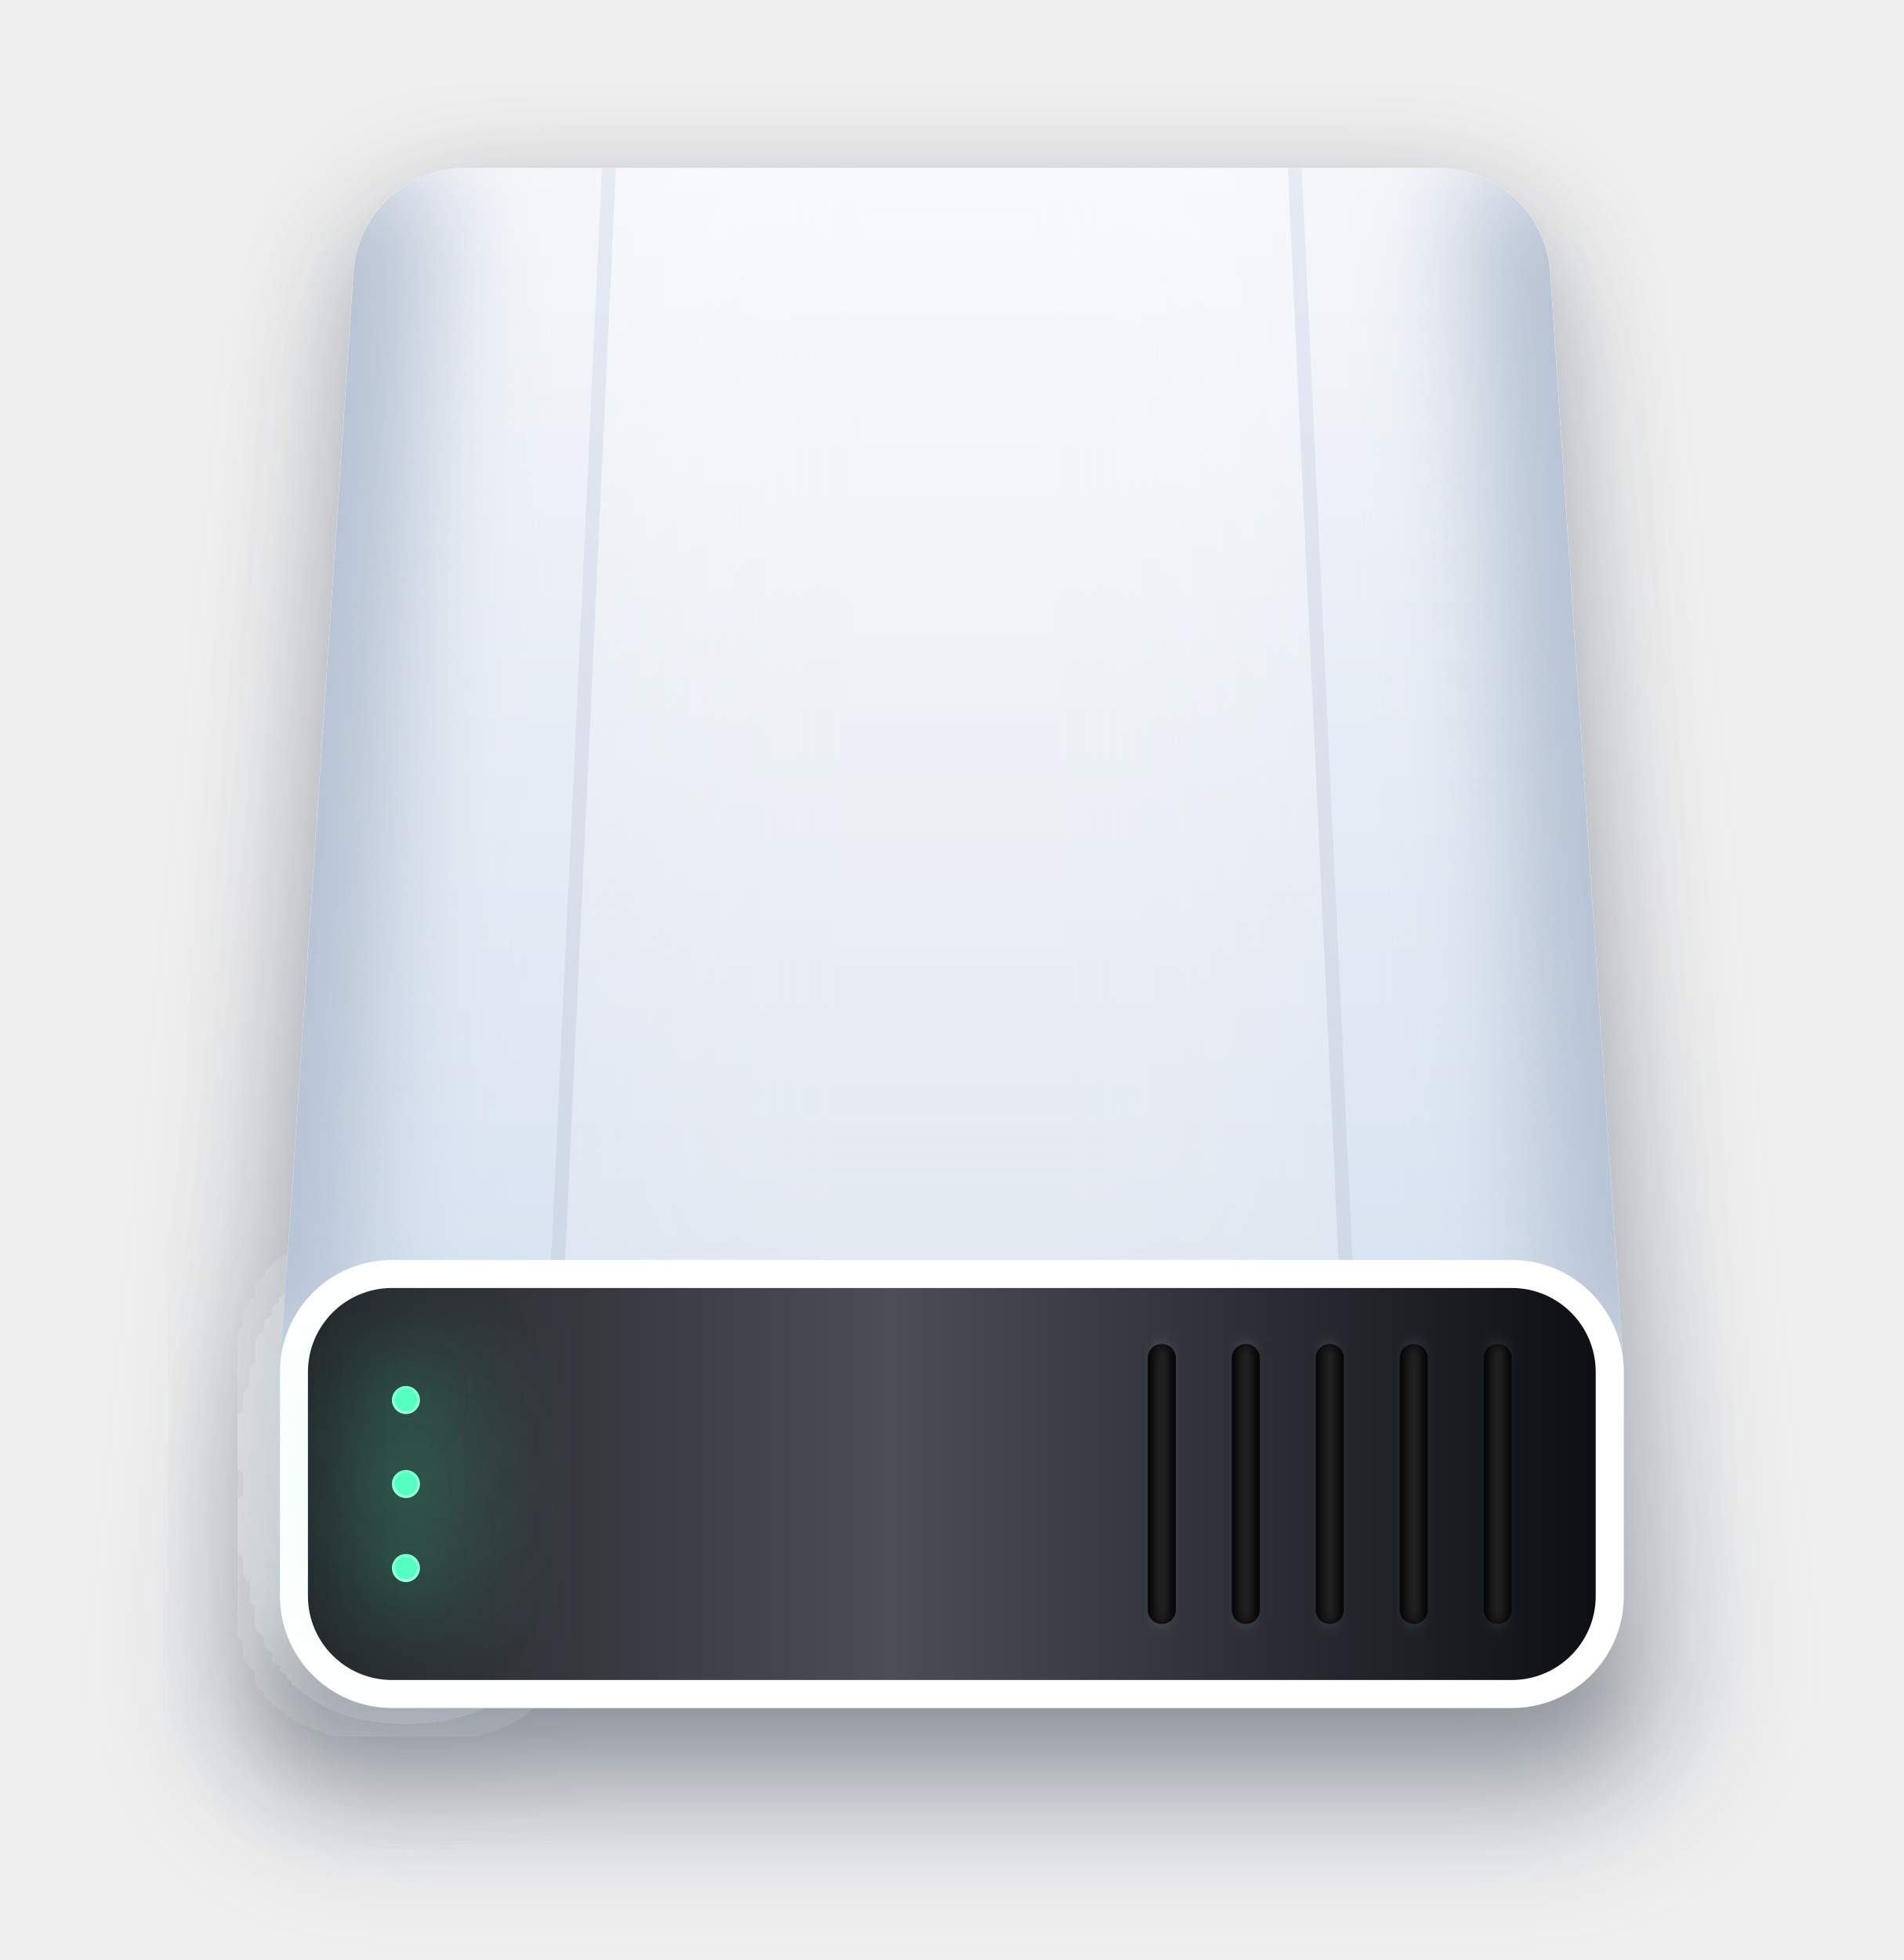
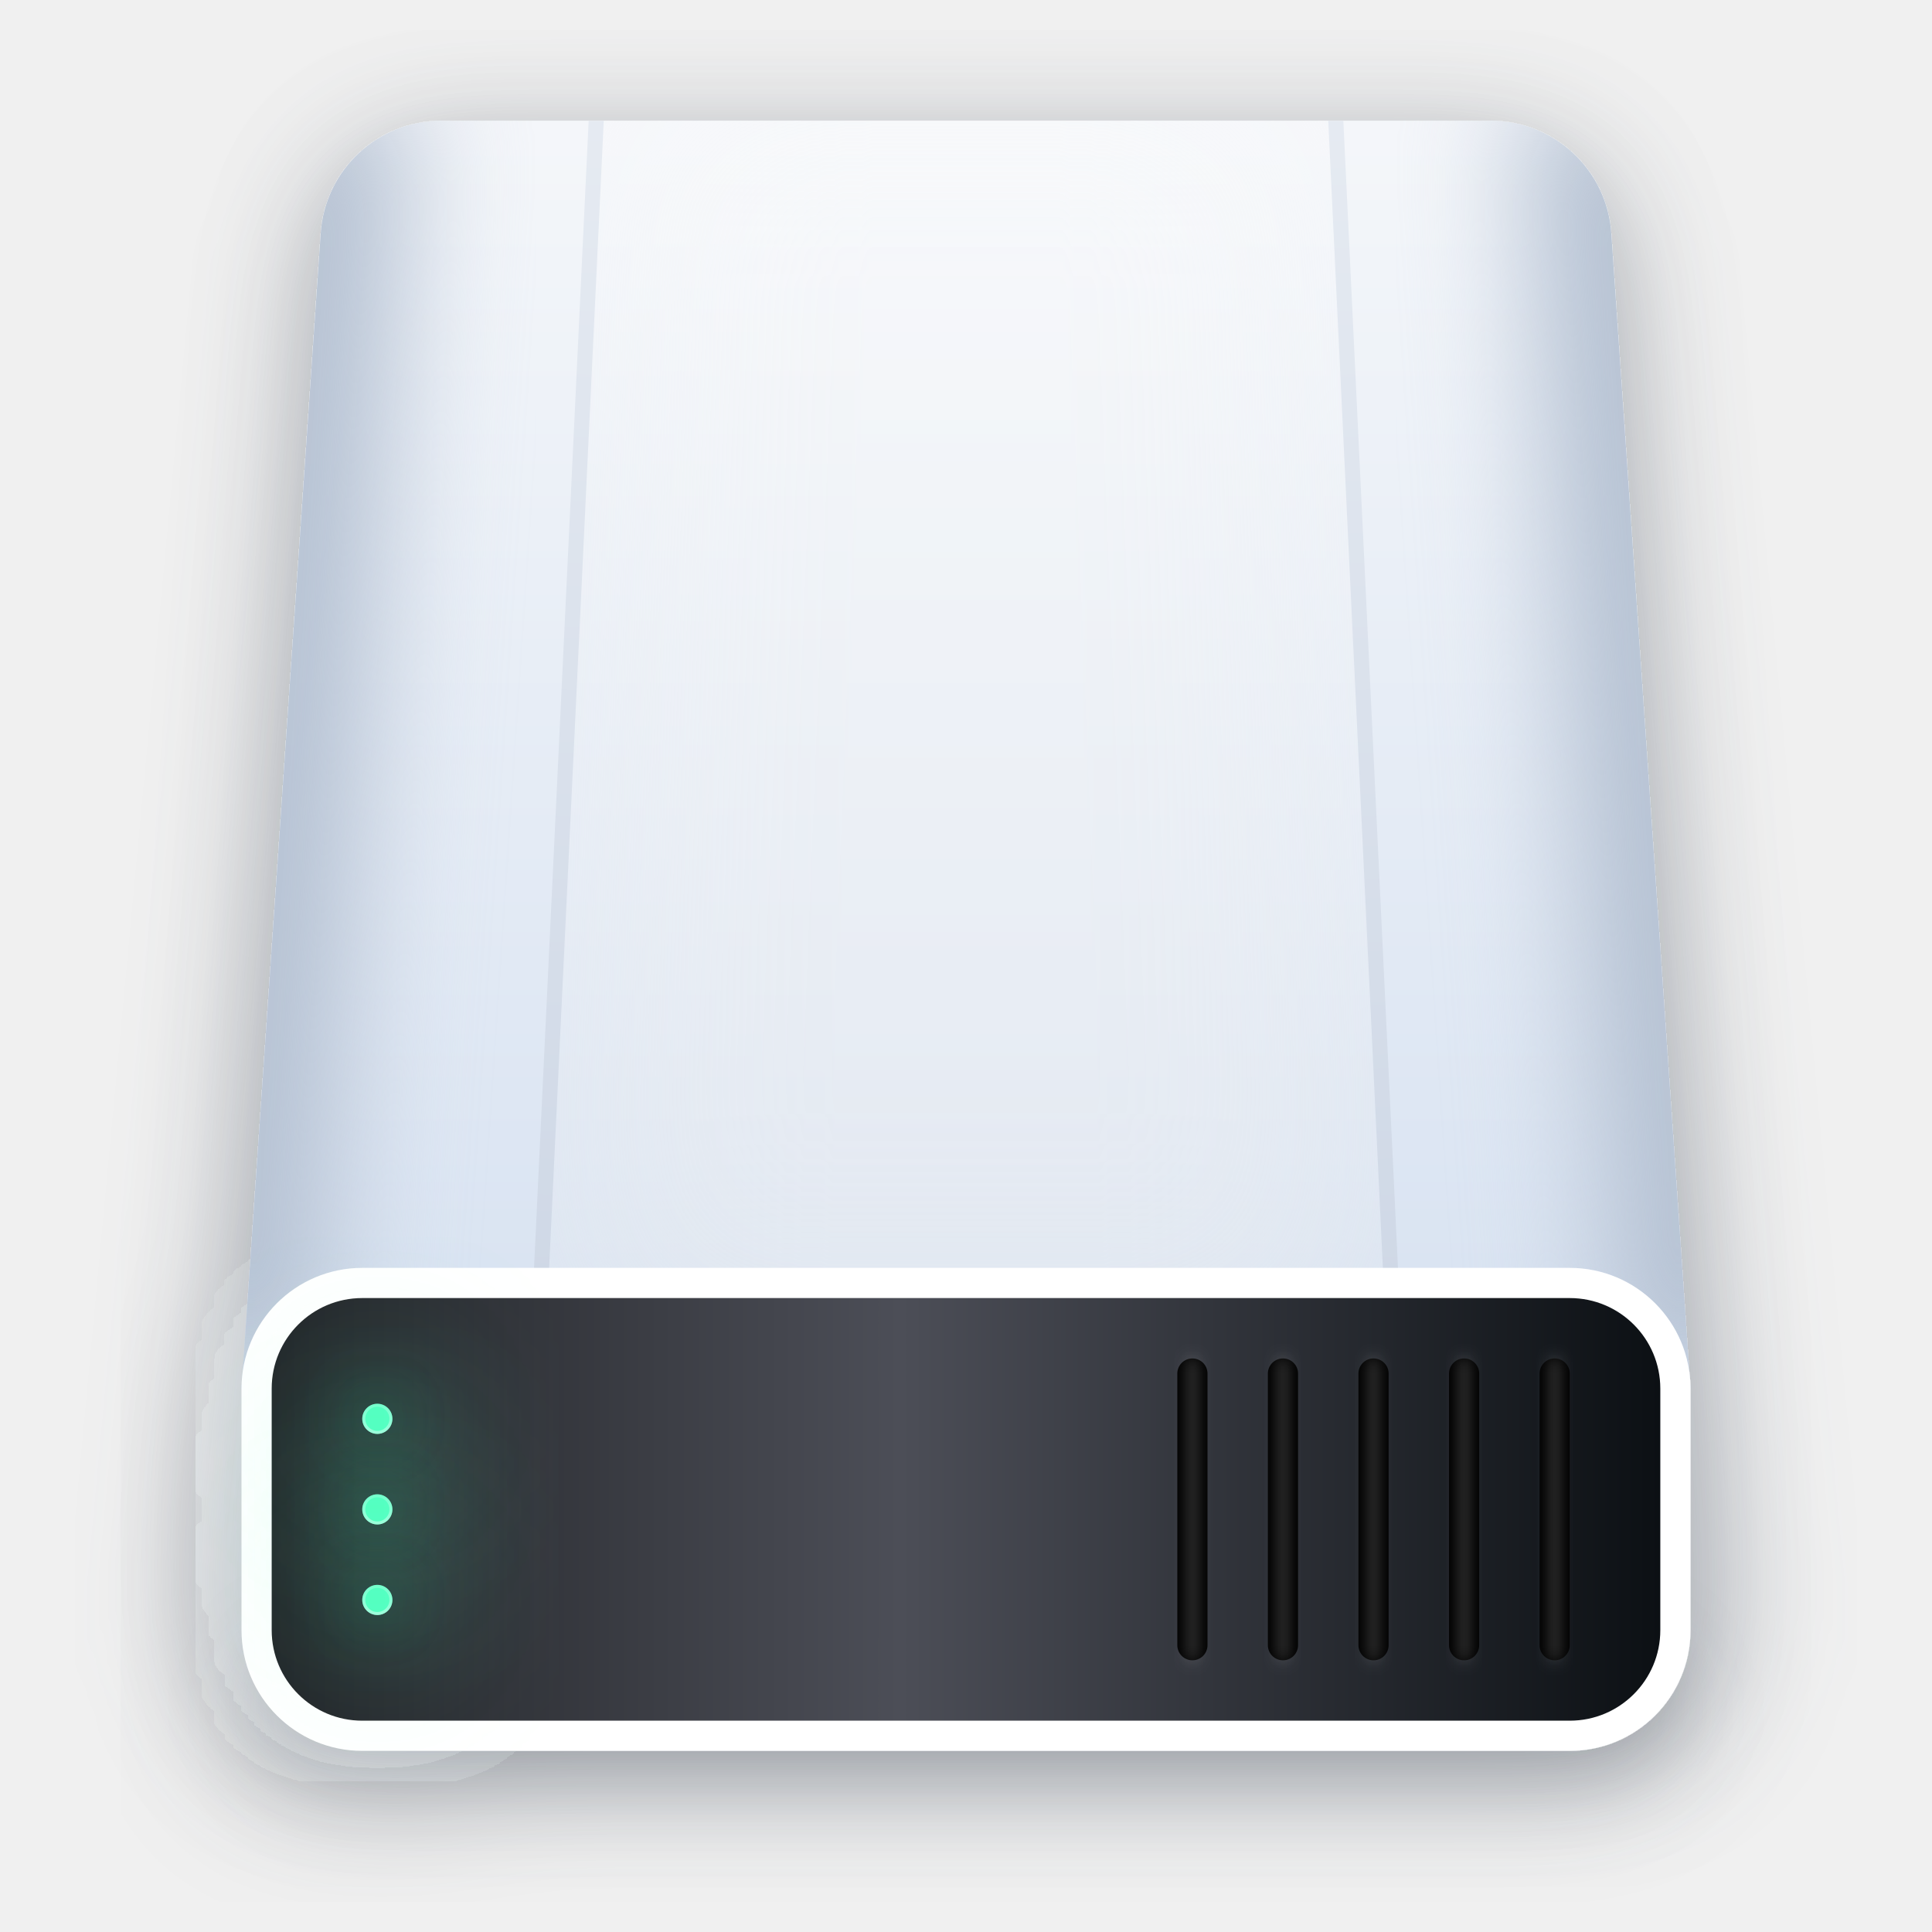
- <svg xmlns="http://www.w3.org/2000/svg" width="68" height="70" viewBox="0 0 68 70" fill="none">
-   <g filter="url(#filter0_f_94_1553)">
-     <path d="M12.623 11.581C12.837 9.545 14.554 8 16.601 8H51.399C53.446 8 55.163 9.545 55.377 11.581L60.419 59.477C60.729 62.429 58.415 65 55.446 65H12.554C9.585 65 7.271 62.429 7.581 59.477L12.623 11.581Z" fill="#3E4D67" fill-opacity="0.25" />
+ <svg xmlns="http://www.w3.org/2000/svg" width="64" height="64" viewBox="0 0 64 64" fill="none">
+   <g filter="url(#filter0_f_1502_4182)">
+     <path d="M10.661 8.628C10.853 6.572 12.579 5 14.644 5H49.356C51.421 5 53.147 6.572 53.339 8.628L57.489 53.035C57.763 55.967 55.456 58.5 52.511 58.5H11.489C8.544 58.5 6.237 55.967 6.511 53.035L10.661 8.628Z" fill="#3E4D67" fill-opacity="0.25" />
  </g>
-   <g filter="url(#filter1_f_94_1553)">
-     <path d="M9.624 60.63C9.84 59.121 11.132 58 12.656 58H54.723C56.071 58 57.255 58.894 57.626 60.19V60.19C58.314 62.6 56.504 65 53.997 65H13.415C11.085 65 9.295 62.936 9.624 60.63V60.63Z" fill="url(#paint0_linear_94_1553)" fill-opacity="0.25" />
+   <g filter="url(#filter1_f_1502_4182)">
+     <path d="M8.65 56.248C8.854 55.232 9.746 54.5 10.783 54.5H53.217C54.254 54.5 55.146 55.232 55.35 56.248C55.686 57.931 54.399 59.5 52.684 59.5H11.316C9.601 59.5 8.314 57.931 8.65 56.248Z" fill="url(#paint0_linear_1502_4182)" fill-opacity="0.25" />
  </g>
-   <g filter="url(#filter2_d_94_1553)">
-     <path d="M12.63 9.733C12.771 7.632 14.516 6 16.621 6H51.379C53.484 6 55.229 7.632 55.37 9.733L58 49H10L12.63 9.733Z" fill="url(#paint1_linear_94_1553)" />
-     <mask id="mask0_94_1553" style="mask-type:alpha" maskUnits="userSpaceOnUse" x="10" y="6" width="48" height="43">
-       <path d="M12.63 9.733C12.771 7.632 14.516 6 16.621 6H51.379C53.484 6 55.229 7.632 55.37 9.733L58 49H10L12.63 9.733Z" fill="url(#paint2_linear_94_1553)" />
+   <g filter="url(#filter2_d_1502_4182)">
+     <path d="M10.624 7.726C10.768 5.628 12.512 4 14.615 4H49.385C51.488 4 53.232 5.628 53.376 7.726L56 46H8L10.624 7.726Z" fill="url(#paint1_linear_1502_4182)" />
+     <mask id="mask0_1502_4182" style="mask-type:alpha" maskUnits="userSpaceOnUse" x="8" y="4" width="48" height="42">
+       <path d="M10.624 7.726C10.768 5.628 12.512 4 14.615 4H49.385C51.488 4 53.232 5.628 53.376 7.726L56 46H8L10.624 7.726Z" fill="url(#paint2_linear_1502_4182)" />
    </mask>
-     <g mask="url(#mask0_94_1553)">
-       <g filter="url(#filter3_f_94_1553)">
-         <path d="M10 6H15.76L12.88 49H7.12L10 6Z" fill="url(#paint3_linear_94_1553)" />
+     <g mask="url(#mask0_1502_4182)">
+       <g filter="url(#filter3_f_1502_4182)">
+         <path d="M8 3H13.76L10.88 46H5.12L8 3Z" fill="url(#paint3_linear_1502_4182)" />
      </g>
-       <g filter="url(#filter4_f_94_1553)">
-         <path d="M58 6H52.24L55.12 49H60.88L58 6Z" fill="url(#paint4_linear_94_1553)" />
+       <g filter="url(#filter4_f_1502_4182)">
+         <path d="M56 3H50.24L53.12 46H58.88L56 3Z" fill="url(#paint4_linear_1502_4182)" />
      </g>
    </g>
-     <mask id="mask1_94_1553" style="mask-type:alpha" maskUnits="userSpaceOnUse" x="20" y="6" width="28" height="43">
-       <path d="M21.867 6H46.133L48 49H20L21.867 6Z" fill="url(#paint5_linear_94_1553)" />
+     <mask id="mask1_1502_4182" style="mask-type:alpha" maskUnits="userSpaceOnUse" x="18" y="4" width="28" height="42">
+       <path d="M19.867 4H44.133L46 46H18L19.867 4Z" fill="url(#paint5_linear_1502_4182)" />
    </mask>
-     <g mask="url(#mask1_94_1553)">
-       <g filter="url(#filter5_f_94_1553)">
-         <path d="M21.867 2H46.133L48 49H20L21.867 2Z" fill="url(#paint6_linear_94_1553)" fill-opacity="0.5" />
+     <g mask="url(#mask1_1502_4182)">
+       <g filter="url(#filter5_f_1502_4182)">
+         <path d="M19.867 -1H44.133L46 46H18L19.867 -1Z" fill="url(#paint6_linear_1502_4182)" fill-opacity="0.5" />
      </g>
    </g>
-     <path d="M46 6H46.5L48.5 49H48L46 6Z" fill="url(#paint7_linear_94_1553)" />
-     <path d="M22 6H21.5L19.5 49H20L22 6Z" fill="url(#paint8_linear_94_1553)" />
-     <path d="M10 49C10 46.791 11.791 45 14 45H54C56.209 45 58 46.791 58 49V57C58 59.209 56.209 61 54 61H14C11.791 61 10 59.209 10 57V49Z" fill="white" />
-     <path d="M11 49C11 47.343 12.343 46 14 46H54C55.657 46 57 47.343 57 49V57C57 58.657 55.657 60 54 60H14C12.343 60 11 58.657 11 57V49Z" fill="url(#paint9_linear_94_1553)" />
-     <g filter="url(#filter6_d_94_1553)">
-       <circle cx="14.5" cy="50" r="0.5" fill="#54FFC1" />
-       <circle cx="14.5" cy="50" r="0.45" stroke="url(#paint10_linear_94_1553)" stroke-width="0.1" />
-     </g>
-     <g filter="url(#filter7_d_94_1553)">
-       <circle cx="14.5" cy="53" r="0.5" fill="#54FFC1" />
-       <circle cx="14.5" cy="53" r="0.45" stroke="url(#paint11_linear_94_1553)" stroke-width="0.1" />
-     </g>
-     <g filter="url(#filter8_d_94_1553)">
-       <circle cx="14.5" cy="56" r="0.5" fill="#54FFC1" />
-       <circle cx="14.5" cy="56" r="0.45" stroke="url(#paint12_linear_94_1553)" stroke-width="0.1" />
-     </g>
-     <g filter="url(#filter9_f_94_1553)">
-       <circle cx="14.5" cy="50" r="1" fill="#54FFC1" />
-     </g>
-     <g filter="url(#filter10_f_94_1553)">
-       <circle cx="14.5" cy="53" r="1" fill="#54FFC1" />
-     </g>
-     <g filter="url(#filter11_f_94_1553)">
-       <circle cx="14.5" cy="56" r="1" fill="#54FFC1" />
-     </g>
-     <rect x="41" y="58" width="10" height="1" rx="0.5" transform="rotate(-90 41 58)" fill="black" />
-     <g filter="url(#filter12_f_94_1553)">
-       <rect x="41.4" y="48" width="0.2" height="10" fill="white" fill-opacity="0.4" />
-     </g>
-     <rect x="44" y="58" width="10" height="1" rx="0.5" transform="rotate(-90 44 58)" fill="black" />
-     <g filter="url(#filter13_f_94_1553)">
-       <rect x="44.4" y="48" width="0.2" height="10" fill="white" fill-opacity="0.4" />
-     </g>
-     <rect x="47" y="58" width="10" height="1" rx="0.5" transform="rotate(-90 47 58)" fill="black" />
-     <g filter="url(#filter14_f_94_1553)">
-       <rect x="47.4" y="48" width="0.2" height="10" fill="white" fill-opacity="0.4" />
-     </g>
-     <rect x="50" y="58" width="10" height="1" rx="0.5" transform="rotate(-90 50 58)" fill="black" />
-     <g filter="url(#filter15_f_94_1553)">
-       <rect x="50.4" y="48" width="0.2" height="10" fill="white" fill-opacity="0.4" />
-     </g>
-     <rect x="53" y="58" width="10" height="1" rx="0.5" transform="rotate(-90 53 58)" fill="black" />
-     <g filter="url(#filter16_f_94_1553)">
-       <rect x="53.4" y="48" width="0.2" height="10" fill="white" fill-opacity="0.4" />
+     <path d="M44 4H44.5L46.5 46H46L44 4Z" fill="url(#paint7_linear_1502_4182)" />
+     <path d="M20 4H19.5L17.5 46H18L20 4Z" fill="url(#paint8_linear_1502_4182)" />
+     <path d="M8 46C8 43.791 9.791 42 12 42H52C54.209 42 56 43.791 56 46V54C56 56.209 54.209 58 52 58H12C9.791 58 8 56.209 8 54V46Z" fill="white" />
+     <path d="M9 46C9 44.343 10.343 43 12 43H52C53.657 43 55 44.343 55 46V54C55 55.657 53.657 57 52 57H12C10.343 57 9 55.657 9 54V46Z" fill="url(#paint9_linear_1502_4182)" />
+     <g filter="url(#filter6_d_1502_4182)">
+       <path d="M12.5 47.5C12.776 47.5 13 47.276 13 47C13 46.724 12.776 46.5 12.5 46.5C12.224 46.5 12 46.724 12 47C12 47.276 12.224 47.5 12.5 47.5Z" fill="#54FFC1" />
+       <path d="M12.5 47.45C12.748 47.45 12.95 47.248 12.95 47C12.95 46.751 12.748 46.55 12.5 46.55C12.252 46.55 12.05 46.751 12.05 47C12.05 47.248 12.252 47.45 12.5 47.45Z" stroke="url(#paint10_linear_1502_4182)" stroke-width="0.1" />
+     </g>
+     <g filter="url(#filter7_d_1502_4182)">
+       <path d="M12.5 50.5C12.776 50.5 13 50.276 13 50C13 49.724 12.776 49.5 12.5 49.5C12.224 49.5 12 49.724 12 50C12 50.276 12.224 50.5 12.5 50.5Z" fill="#54FFC1" />
+       <path d="M12.5 50.45C12.748 50.45 12.95 50.248 12.95 50C12.95 49.751 12.748 49.55 12.5 49.55C12.252 49.55 12.05 49.751 12.05 50C12.05 50.248 12.252 50.45 12.5 50.45Z" stroke="url(#paint11_linear_1502_4182)" stroke-width="0.1" />
+     </g>
+     <g filter="url(#filter8_d_1502_4182)">
+       <path d="M12.5 53.5C12.776 53.5 13 53.276 13 53C13 52.724 12.776 52.5 12.5 52.5C12.224 52.5 12 52.724 12 53C12 53.276 12.224 53.5 12.5 53.5Z" fill="#54FFC1" />
+       <path d="M12.5 53.45C12.748 53.45 12.95 53.248 12.95 53C12.95 52.751 12.748 52.55 12.5 52.55C12.252 52.55 12.05 52.751 12.05 53C12.05 53.248 12.252 53.45 12.5 53.45Z" stroke="url(#paint12_linear_1502_4182)" stroke-width="0.1" />
+     </g>
+     <g filter="url(#filter9_f_1502_4182)">
+       <path d="M12.5 48C13.052 48 13.5 47.552 13.5 47C13.5 46.448 13.052 46 12.5 46C11.948 46 11.5 46.448 11.5 47C11.5 47.552 11.948 48 12.5 48Z" fill="#54FFC1" />
+     </g>
+     <g filter="url(#filter10_f_1502_4182)">
+       <path d="M12.5 51C13.052 51 13.5 50.552 13.5 50C13.5 49.448 13.052 49 12.5 49C11.948 49 11.5 49.448 11.5 50C11.5 50.552 11.948 51 12.5 51Z" fill="#54FFC1" />
+     </g>
+     <g filter="url(#filter11_f_1502_4182)">
+       <path d="M12.5 54C13.052 54 13.5 53.552 13.5 53C13.5 52.448 13.052 52 12.5 52C11.948 52 11.5 52.448 11.5 53C11.5 53.552 11.948 54 12.5 54Z" fill="#54FFC1" />
+     </g>
+     <path d="M39 45.5V54.5C39 54.776 39.224 55 39.5 55C39.776 55 40 54.776 40 54.5V45.5C40 45.224 39.776 45 39.5 45C39.224 45 39 45.224 39 45.5Z" fill="black" />
+     <g filter="url(#filter12_f_1502_4182)">
+       <path d="M39.6 45H39.4V55H39.6V45Z" fill="white" fill-opacity="0.4" />
+     </g>
+     <path d="M42 45.5V54.5C42 54.776 42.224 55 42.5 55C42.776 55 43 54.776 43 54.5V45.5C43 45.224 42.776 45 42.5 45C42.224 45 42 45.224 42 45.5Z" fill="black" />
+     <g filter="url(#filter13_f_1502_4182)">
+       <path d="M42.6 45H42.4V55H42.6V45Z" fill="white" fill-opacity="0.4" />
+     </g>
+     <path d="M45 45.5V54.5C45 54.776 45.224 55 45.5 55C45.776 55 46 54.776 46 54.5V45.5C46 45.224 45.776 45 45.5 45C45.224 45 45 45.224 45 45.5Z" fill="black" />
+     <g filter="url(#filter14_f_1502_4182)">
+       <path d="M45.6 45H45.4V55H45.6V45Z" fill="white" fill-opacity="0.4" />
+     </g>
+     <path d="M48 45.5V54.5C48 54.776 48.224 55 48.5 55C48.776 55 49 54.776 49 54.5V45.5C49 45.224 48.776 45 48.5 45C48.224 45 48 45.224 48 45.5Z" fill="black" />
+     <g filter="url(#filter15_f_1502_4182)">
+       <path d="M48.6 45H48.4V55H48.6V45Z" fill="white" fill-opacity="0.4" />
+     </g>
+     <path d="M51 45.5V54.5C51 54.776 51.224 55 51.5 55C51.776 55 52 54.776 52 54.5V45.5C52 45.224 51.776 45 51.5 45C51.224 45 51 45.224 51 45.5Z" fill="black" />
+     <g filter="url(#filter16_f_1502_4182)">
+       <path d="M51.6 45H51.4V55H51.6V45Z" fill="white" fill-opacity="0.4" />
    </g>
  </g>
  <defs>
-     <filter id="filter0_f_94_1553" x="2.553" y="3" width="62.893" height="67" filterUnits="userSpaceOnUse" color-interpolation-filters="sRGB">
-       <feFlood flood-opacity="0" result="BackgroundImageFix" />
-       <feBlend mode="normal" in="SourceGraphic" in2="BackgroundImageFix" result="shape" />
-       <feGaussianBlur stdDeviation="2.5" result="effect1_foregroundBlur_94_1553" />
-     </filter>
-     <filter id="filter1_f_94_1553" x="6.585" y="55" width="54.188" height="13" filterUnits="userSpaceOnUse" color-interpolation-filters="sRGB">
-       <feFlood flood-opacity="0" result="BackgroundImageFix" />
-       <feBlend mode="normal" in="SourceGraphic" in2="BackgroundImageFix" result="shape" />
-       <feGaussianBlur stdDeviation="1.5" result="effect1_foregroundBlur_94_1553" />
-     </filter>
-     <filter id="filter2_d_94_1553" x="6" y="3" width="56" height="63" filterUnits="userSpaceOnUse" color-interpolation-filters="sRGB">
+     <filter id="filter0_f_1502_4182" x="2.489" y="1" width="59.023" height="61.5" filterUnits="userSpaceOnUse" color-interpolation-filters="sRGB">
+       <feFlood flood-opacity="0" result="BackgroundImageFix" />
+       <feBlend mode="normal" in="SourceGraphic" in2="BackgroundImageFix" result="shape" />
+       <feGaussianBlur stdDeviation="2" result="effect1_foregroundBlur_1502_4182" />
+     </filter>
+     <filter id="filter1_f_1502_4182" x="5.597" y="51.5" width="52.807" height="11" filterUnits="userSpaceOnUse" color-interpolation-filters="sRGB">
+       <feFlood flood-opacity="0" result="BackgroundImageFix" />
+       <feBlend mode="normal" in="SourceGraphic" in2="BackgroundImageFix" result="shape" />
+       <feGaussianBlur stdDeviation="1.5" result="effect1_foregroundBlur_1502_4182" />
+     </filter>
+     <filter id="filter2_d_1502_4182" x="4" y="1" width="56" height="62" filterUnits="userSpaceOnUse" color-interpolation-filters="sRGB">
      <feFlood flood-opacity="0" result="BackgroundImageFix" />
      <feColorMatrix in="SourceAlpha" type="matrix" values="0 0 0 0 0 0 0 0 0 0 0 0 0 0 0 0 0 0 127 0" result="hardAlpha" />
      <feOffset dy="1" />
      <feGaussianBlur stdDeviation="2" />
      <feComposite in2="hardAlpha" operator="out" />
      <feColorMatrix type="matrix" values="0 0 0 0 0.137 0 0 0 0 0.149 0 0 0 0 0.173 0 0 0 0.2 0" />
-       <feBlend mode="normal" in2="BackgroundImageFix" result="effect1_dropShadow_94_1553" />
-       <feBlend mode="normal" in="SourceGraphic" in2="effect1_dropShadow_94_1553" result="shape" />
-     </filter>
-     <filter id="filter3_f_94_1553" x="3.12" y="2" width="16.64" height="51" filterUnits="userSpaceOnUse" color-interpolation-filters="sRGB">
-       <feFlood flood-opacity="0" result="BackgroundImageFix" />
-       <feBlend mode="normal" in="SourceGraphic" in2="BackgroundImageFix" result="shape" />
-       <feGaussianBlur stdDeviation="2" result="effect1_foregroundBlur_94_1553" />
-     </filter>
-     <filter id="filter4_f_94_1553" x="48.24" y="2" width="16.64" height="51" filterUnits="userSpaceOnUse" color-interpolation-filters="sRGB">
-       <feFlood flood-opacity="0" result="BackgroundImageFix" />
-       <feBlend mode="normal" in="SourceGraphic" in2="BackgroundImageFix" result="shape" />
-       <feGaussianBlur stdDeviation="2" result="effect1_foregroundBlur_94_1553" />
-     </filter>
-     <filter id="filter5_f_94_1553" x="12" y="-6" width="44" height="63" filterUnits="userSpaceOnUse" color-interpolation-filters="sRGB">
-       <feFlood flood-opacity="0" result="BackgroundImageFix" />
-       <feBlend mode="normal" in="SourceGraphic" in2="BackgroundImageFix" result="shape" />
-       <feGaussianBlur stdDeviation="4" result="effect1_foregroundBlur_94_1553" />
-     </filter>
-     <filter id="filter6_d_94_1553" x="12" y="47.5" width="5" height="5" filterUnits="userSpaceOnUse" color-interpolation-filters="sRGB">
+       <feBlend mode="normal" in2="BackgroundImageFix" result="effect1_dropShadow_1502_4182" />
+       <feBlend mode="normal" in="SourceGraphic" in2="effect1_dropShadow_1502_4182" result="shape" />
+     </filter>
+     <filter id="filter3_f_1502_4182" x="1.12" y="-1" width="16.64" height="51" filterUnits="userSpaceOnUse" color-interpolation-filters="sRGB">
+       <feFlood flood-opacity="0" result="BackgroundImageFix" />
+       <feBlend mode="normal" in="SourceGraphic" in2="BackgroundImageFix" result="shape" />
+       <feGaussianBlur stdDeviation="2" result="effect1_foregroundBlur_1502_4182" />
+     </filter>
+     <filter id="filter4_f_1502_4182" x="46.24" y="-1" width="16.64" height="51" filterUnits="userSpaceOnUse" color-interpolation-filters="sRGB">
+       <feFlood flood-opacity="0" result="BackgroundImageFix" />
+       <feBlend mode="normal" in="SourceGraphic" in2="BackgroundImageFix" result="shape" />
+       <feGaussianBlur stdDeviation="2" result="effect1_foregroundBlur_1502_4182" />
+     </filter>
+     <filter id="filter5_f_1502_4182" x="10" y="-9" width="44" height="63" filterUnits="userSpaceOnUse" color-interpolation-filters="sRGB">
+       <feFlood flood-opacity="0" result="BackgroundImageFix" />
+       <feBlend mode="normal" in="SourceGraphic" in2="BackgroundImageFix" result="shape" />
+       <feGaussianBlur stdDeviation="4" result="effect1_foregroundBlur_1502_4182" />
+     </filter>
+     <filter id="filter6_d_1502_4182" x="10" y="44.5" width="5" height="5" filterUnits="userSpaceOnUse" color-interpolation-filters="sRGB">
      <feFlood flood-opacity="0" result="BackgroundImageFix" />
      <feColorMatrix in="SourceAlpha" type="matrix" values="0 0 0 0 0 0 0 0 0 0 0 0 0 0 0 0 0 0 127 0" result="hardAlpha" />
      <feOffset />
      <feGaussianBlur stdDeviation="1" />
      <feComposite in2="hardAlpha" operator="out" />
      <feColorMatrix type="matrix" values="0 0 0 0 0.077 0 0 0 0 0.45 0 0 0 0 0.315 0 0 0 1 0" />
-       <feBlend mode="normal" in2="BackgroundImageFix" result="effect1_dropShadow_94_1553" />
-       <feBlend mode="normal" in="SourceGraphic" in2="effect1_dropShadow_94_1553" result="shape" />
-     </filter>
-     <filter id="filter7_d_94_1553" x="12" y="50.5" width="5" height="5" filterUnits="userSpaceOnUse" color-interpolation-filters="sRGB">
+       <feBlend mode="normal" in2="BackgroundImageFix" result="effect1_dropShadow_1502_4182" />
+       <feBlend mode="normal" in="SourceGraphic" in2="effect1_dropShadow_1502_4182" result="shape" />
+     </filter>
+     <filter id="filter7_d_1502_4182" x="10" y="47.5" width="5" height="5" filterUnits="userSpaceOnUse" color-interpolation-filters="sRGB">
      <feFlood flood-opacity="0" result="BackgroundImageFix" />
      <feColorMatrix in="SourceAlpha" type="matrix" values="0 0 0 0 0 0 0 0 0 0 0 0 0 0 0 0 0 0 127 0" result="hardAlpha" />
      <feOffset />
      <feGaussianBlur stdDeviation="1" />
      <feComposite in2="hardAlpha" operator="out" />
      <feColorMatrix type="matrix" values="0 0 0 0 0.077 0 0 0 0 0.45 0 0 0 0 0.315 0 0 0 1 0" />
-       <feBlend mode="normal" in2="BackgroundImageFix" result="effect1_dropShadow_94_1553" />
-       <feBlend mode="normal" in="SourceGraphic" in2="effect1_dropShadow_94_1553" result="shape" />
-     </filter>
-     <filter id="filter8_d_94_1553" x="12" y="53.5" width="5" height="5" filterUnits="userSpaceOnUse" color-interpolation-filters="sRGB">
+       <feBlend mode="normal" in2="BackgroundImageFix" result="effect1_dropShadow_1502_4182" />
+       <feBlend mode="normal" in="SourceGraphic" in2="effect1_dropShadow_1502_4182" result="shape" />
+     </filter>
+     <filter id="filter8_d_1502_4182" x="10" y="50.5" width="5" height="5" filterUnits="userSpaceOnUse" color-interpolation-filters="sRGB">
      <feFlood flood-opacity="0" result="BackgroundImageFix" />
      <feColorMatrix in="SourceAlpha" type="matrix" values="0 0 0 0 0 0 0 0 0 0 0 0 0 0 0 0 0 0 127 0" result="hardAlpha" />
      <feOffset />
      <feGaussianBlur stdDeviation="1" />
      <feComposite in2="hardAlpha" operator="out" />
      <feColorMatrix type="matrix" values="0 0 0 0 0.077 0 0 0 0 0.45 0 0 0 0 0.315 0 0 0 1 0" />
-       <feBlend mode="normal" in2="BackgroundImageFix" result="effect1_dropShadow_94_1553" />
-       <feBlend mode="normal" in="SourceGraphic" in2="effect1_dropShadow_94_1553" result="shape" />
-     </filter>
-     <filter id="filter9_f_94_1553" x="8.5" y="44" width="12" height="12" filterUnits="userSpaceOnUse" color-interpolation-filters="sRGB">
-       <feFlood flood-opacity="0" result="BackgroundImageFix" />
-       <feBlend mode="normal" in="SourceGraphic" in2="BackgroundImageFix" result="shape" />
-       <feGaussianBlur stdDeviation="2.5" result="effect1_foregroundBlur_94_1553" />
-     </filter>
-     <filter id="filter10_f_94_1553" x="8.5" y="47" width="12" height="12" filterUnits="userSpaceOnUse" color-interpolation-filters="sRGB">
-       <feFlood flood-opacity="0" result="BackgroundImageFix" />
-       <feBlend mode="normal" in="SourceGraphic" in2="BackgroundImageFix" result="shape" />
-       <feGaussianBlur stdDeviation="2.5" result="effect1_foregroundBlur_94_1553" />
-     </filter>
-     <filter id="filter11_f_94_1553" x="8.5" y="50" width="12" height="12" filterUnits="userSpaceOnUse" color-interpolation-filters="sRGB">
-       <feFlood flood-opacity="0" result="BackgroundImageFix" />
-       <feBlend mode="normal" in="SourceGraphic" in2="BackgroundImageFix" result="shape" />
-       <feGaussianBlur stdDeviation="2.5" result="effect1_foregroundBlur_94_1553" />
-     </filter>
-     <filter id="filter12_f_94_1553" x="40.9" y="47.5" width="1.2" height="11" filterUnits="userSpaceOnUse" color-interpolation-filters="sRGB">
-       <feFlood flood-opacity="0" result="BackgroundImageFix" />
-       <feBlend mode="normal" in="SourceGraphic" in2="BackgroundImageFix" result="shape" />
-       <feGaussianBlur stdDeviation="0.25" result="effect1_foregroundBlur_94_1553" />
-     </filter>
-     <filter id="filter13_f_94_1553" x="43.9" y="47.5" width="1.2" height="11" filterUnits="userSpaceOnUse" color-interpolation-filters="sRGB">
-       <feFlood flood-opacity="0" result="BackgroundImageFix" />
-       <feBlend mode="normal" in="SourceGraphic" in2="BackgroundImageFix" result="shape" />
-       <feGaussianBlur stdDeviation="0.25" result="effect1_foregroundBlur_94_1553" />
-     </filter>
-     <filter id="filter14_f_94_1553" x="46.9" y="47.5" width="1.2" height="11" filterUnits="userSpaceOnUse" color-interpolation-filters="sRGB">
-       <feFlood flood-opacity="0" result="BackgroundImageFix" />
-       <feBlend mode="normal" in="SourceGraphic" in2="BackgroundImageFix" result="shape" />
-       <feGaussianBlur stdDeviation="0.25" result="effect1_foregroundBlur_94_1553" />
-     </filter>
-     <filter id="filter15_f_94_1553" x="49.9" y="47.5" width="1.2" height="11" filterUnits="userSpaceOnUse" color-interpolation-filters="sRGB">
-       <feFlood flood-opacity="0" result="BackgroundImageFix" />
-       <feBlend mode="normal" in="SourceGraphic" in2="BackgroundImageFix" result="shape" />
-       <feGaussianBlur stdDeviation="0.25" result="effect1_foregroundBlur_94_1553" />
-     </filter>
-     <filter id="filter16_f_94_1553" x="52.9" y="47.5" width="1.2" height="11" filterUnits="userSpaceOnUse" color-interpolation-filters="sRGB">
-       <feFlood flood-opacity="0" result="BackgroundImageFix" />
-       <feBlend mode="normal" in="SourceGraphic" in2="BackgroundImageFix" result="shape" />
-       <feGaussianBlur stdDeviation="0.25" result="effect1_foregroundBlur_94_1553" />
-     </filter>
-     <linearGradient id="paint0_linear_94_1553" x1="34" y1="59.75" x2="34" y2="66.75" gradientUnits="userSpaceOnUse">
+       <feBlend mode="normal" in2="BackgroundImageFix" result="effect1_dropShadow_1502_4182" />
+       <feBlend mode="normal" in="SourceGraphic" in2="effect1_dropShadow_1502_4182" result="shape" />
+     </filter>
+     <filter id="filter9_f_1502_4182" x="6.5" y="41" width="12" height="12" filterUnits="userSpaceOnUse" color-interpolation-filters="sRGB">
+       <feFlood flood-opacity="0" result="BackgroundImageFix" />
+       <feBlend mode="normal" in="SourceGraphic" in2="BackgroundImageFix" result="shape" />
+       <feGaussianBlur stdDeviation="2.5" result="effect1_foregroundBlur_1502_4182" />
+     </filter>
+     <filter id="filter10_f_1502_4182" x="6.5" y="44" width="12" height="12" filterUnits="userSpaceOnUse" color-interpolation-filters="sRGB">
+       <feFlood flood-opacity="0" result="BackgroundImageFix" />
+       <feBlend mode="normal" in="SourceGraphic" in2="BackgroundImageFix" result="shape" />
+       <feGaussianBlur stdDeviation="2.5" result="effect1_foregroundBlur_1502_4182" />
+     </filter>
+     <filter id="filter11_f_1502_4182" x="6.5" y="47" width="12" height="12" filterUnits="userSpaceOnUse" color-interpolation-filters="sRGB">
+       <feFlood flood-opacity="0" result="BackgroundImageFix" />
+       <feBlend mode="normal" in="SourceGraphic" in2="BackgroundImageFix" result="shape" />
+       <feGaussianBlur stdDeviation="2.5" result="effect1_foregroundBlur_1502_4182" />
+     </filter>
+     <filter id="filter12_f_1502_4182" x="38.9" y="44.5" width="1.2" height="11" filterUnits="userSpaceOnUse" color-interpolation-filters="sRGB">
+       <feFlood flood-opacity="0" result="BackgroundImageFix" />
+       <feBlend mode="normal" in="SourceGraphic" in2="BackgroundImageFix" result="shape" />
+       <feGaussianBlur stdDeviation="0.25" result="effect1_foregroundBlur_1502_4182" />
+     </filter>
+     <filter id="filter13_f_1502_4182" x="41.9" y="44.5" width="1.2" height="11" filterUnits="userSpaceOnUse" color-interpolation-filters="sRGB">
+       <feFlood flood-opacity="0" result="BackgroundImageFix" />
+       <feBlend mode="normal" in="SourceGraphic" in2="BackgroundImageFix" result="shape" />
+       <feGaussianBlur stdDeviation="0.25" result="effect1_foregroundBlur_1502_4182" />
+     </filter>
+     <filter id="filter14_f_1502_4182" x="44.9" y="44.5" width="1.2" height="11" filterUnits="userSpaceOnUse" color-interpolation-filters="sRGB">
+       <feFlood flood-opacity="0" result="BackgroundImageFix" />
+       <feBlend mode="normal" in="SourceGraphic" in2="BackgroundImageFix" result="shape" />
+       <feGaussianBlur stdDeviation="0.25" result="effect1_foregroundBlur_1502_4182" />
+     </filter>
+     <filter id="filter15_f_1502_4182" x="47.9" y="44.5" width="1.2" height="11" filterUnits="userSpaceOnUse" color-interpolation-filters="sRGB">
+       <feFlood flood-opacity="0" result="BackgroundImageFix" />
+       <feBlend mode="normal" in="SourceGraphic" in2="BackgroundImageFix" result="shape" />
+       <feGaussianBlur stdDeviation="0.25" result="effect1_foregroundBlur_1502_4182" />
+     </filter>
+     <filter id="filter16_f_1502_4182" x="50.9" y="44.5" width="1.2" height="11" filterUnits="userSpaceOnUse" color-interpolation-filters="sRGB">
+       <feFlood flood-opacity="0" result="BackgroundImageFix" />
+       <feBlend mode="normal" in="SourceGraphic" in2="BackgroundImageFix" result="shape" />
+       <feGaussianBlur stdDeviation="0.25" result="effect1_foregroundBlur_1502_4182" />
+     </filter>
+     <linearGradient id="paint0_linear_1502_4182" x1="32" y1="55.75" x2="32" y2="60.75" gradientUnits="userSpaceOnUse">
      <stop stop-color="#212832" />
      <stop offset="1" stop-color="#71829D" stop-opacity="0" />
    </linearGradient>
-     <linearGradient id="paint1_linear_94_1553" x1="34" y1="6" x2="34" y2="45.237" gradientUnits="userSpaceOnUse">
+     <linearGradient id="paint1_linear_1502_4182" x1="32" y1="3" x2="32" y2="42.237" gradientUnits="userSpaceOnUse">
      <stop stop-color="#F5F7FA" />
      <stop offset="1" stop-color="#DAE4F2" />
    </linearGradient>
-     <linearGradient id="paint2_linear_94_1553" x1="34" y1="6" x2="34" y2="45.237" gradientUnits="userSpaceOnUse">
+     <linearGradient id="paint2_linear_1502_4182" x1="32" y1="3" x2="32" y2="42.237" gradientUnits="userSpaceOnUse">
      <stop stop-color="#F5F7FA" />
      <stop offset="1" stop-color="#DAE4F2" />
    </linearGradient>
-     <linearGradient id="paint3_linear_94_1553" x1="11.44" y1="23.738" x2="16.729" y2="24.167" gradientUnits="userSpaceOnUse">
+     <linearGradient id="paint3_linear_1502_4182" x1="9.44" y1="20.738" x2="14.729" y2="21.167" gradientUnits="userSpaceOnUse">
      <stop stop-color="#ADBACC" />
      <stop offset="1" stop-color="#D4DDEB" />
    </linearGradient>
-     <linearGradient id="paint4_linear_94_1553" x1="56.56" y1="23.738" x2="51.271" y2="24.167" gradientUnits="userSpaceOnUse">
+     <linearGradient id="paint4_linear_1502_4182" x1="54.56" y1="20.738" x2="49.271" y2="21.167" gradientUnits="userSpaceOnUse">
      <stop stop-color="#ADBACC" />
      <stop offset="1" stop-color="#D4DDEB" />
    </linearGradient>
-     <linearGradient id="paint5_linear_94_1553" x1="34" y1="44.163" x2="34" y2="6" gradientUnits="userSpaceOnUse">
+     <linearGradient id="paint5_linear_1502_4182" x1="32" y1="41.163" x2="32" y2="3" gradientUnits="userSpaceOnUse">
      <stop stop-color="#EDEFF2" />
      <stop offset="1" stop-color="#F5F7FA" />
    </linearGradient>
-     <linearGradient id="paint6_linear_94_1553" x1="34" y1="43.712" x2="34" y2="2" gradientUnits="userSpaceOnUse">
+     <linearGradient id="paint6_linear_1502_4182" x1="32" y1="40.712" x2="32" y2="-1" gradientUnits="userSpaceOnUse">
      <stop stop-color="#EDEFF2" />
      <stop offset="1" stop-color="white" />
    </linearGradient>
-     <linearGradient id="paint7_linear_94_1553" x1="46" y1="6" x2="47.25" y2="49" gradientUnits="userSpaceOnUse">
+     <linearGradient id="paint7_linear_1502_4182" x1="44" y1="3" x2="45.25" y2="46" gradientUnits="userSpaceOnUse">
      <stop stop-color="#E6EBF2" />
      <stop offset="0.924" stop-color="#CFD8E6" />
    </linearGradient>
-     <linearGradient id="paint8_linear_94_1553" x1="22" y1="6" x2="20.75" y2="49" gradientUnits="userSpaceOnUse">
+     <linearGradient id="paint8_linear_1502_4182" x1="20" y1="3" x2="18.75" y2="46" gradientUnits="userSpaceOnUse">
      <stop stop-color="#E6EBF2" />
      <stop offset="0.924" stop-color="#CFD8E6" />
    </linearGradient>
-     <linearGradient id="paint9_linear_94_1553" x1="57" y1="53" x2="11" y2="53" gradientUnits="userSpaceOnUse">
+     <linearGradient id="paint9_linear_1502_4182" x1="55" y1="50" x2="9" y2="50" gradientUnits="userSpaceOnUse">
      <stop stop-color="#0C1014" />
      <stop offset="0.547" stop-color="#4C4E57" />
      <stop offset="1" stop-color="#222428" />
    </linearGradient>
-     <linearGradient id="paint10_linear_94_1553" x1="14.5" y1="49.5" x2="14.5" y2="50.5" gradientUnits="userSpaceOnUse">
+     <linearGradient id="paint10_linear_1502_4182" x1="12.5" y1="46.5" x2="12.5" y2="47.5" gradientUnits="userSpaceOnUse">
      <stop stop-color="white" stop-opacity="0.2" />
      <stop offset="1" stop-color="white" stop-opacity="0.5" />
    </linearGradient>
-     <linearGradient id="paint11_linear_94_1553" x1="14.5" y1="52.5" x2="14.5" y2="53.5" gradientUnits="userSpaceOnUse">
+     <linearGradient id="paint11_linear_1502_4182" x1="12.5" y1="49.5" x2="12.5" y2="50.5" gradientUnits="userSpaceOnUse">
      <stop stop-color="white" stop-opacity="0.2" />
      <stop offset="1" stop-color="white" stop-opacity="0.5" />
    </linearGradient>
-     <linearGradient id="paint12_linear_94_1553" x1="14.5" y1="55.5" x2="14.5" y2="56.5" gradientUnits="userSpaceOnUse">
+     <linearGradient id="paint12_linear_1502_4182" x1="12.5" y1="52.5" x2="12.5" y2="53.5" gradientUnits="userSpaceOnUse">
      <stop stop-color="white" stop-opacity="0.2" />
      <stop offset="1" stop-color="white" stop-opacity="0.5" />
    </linearGradient>
  </defs>
</svg>
